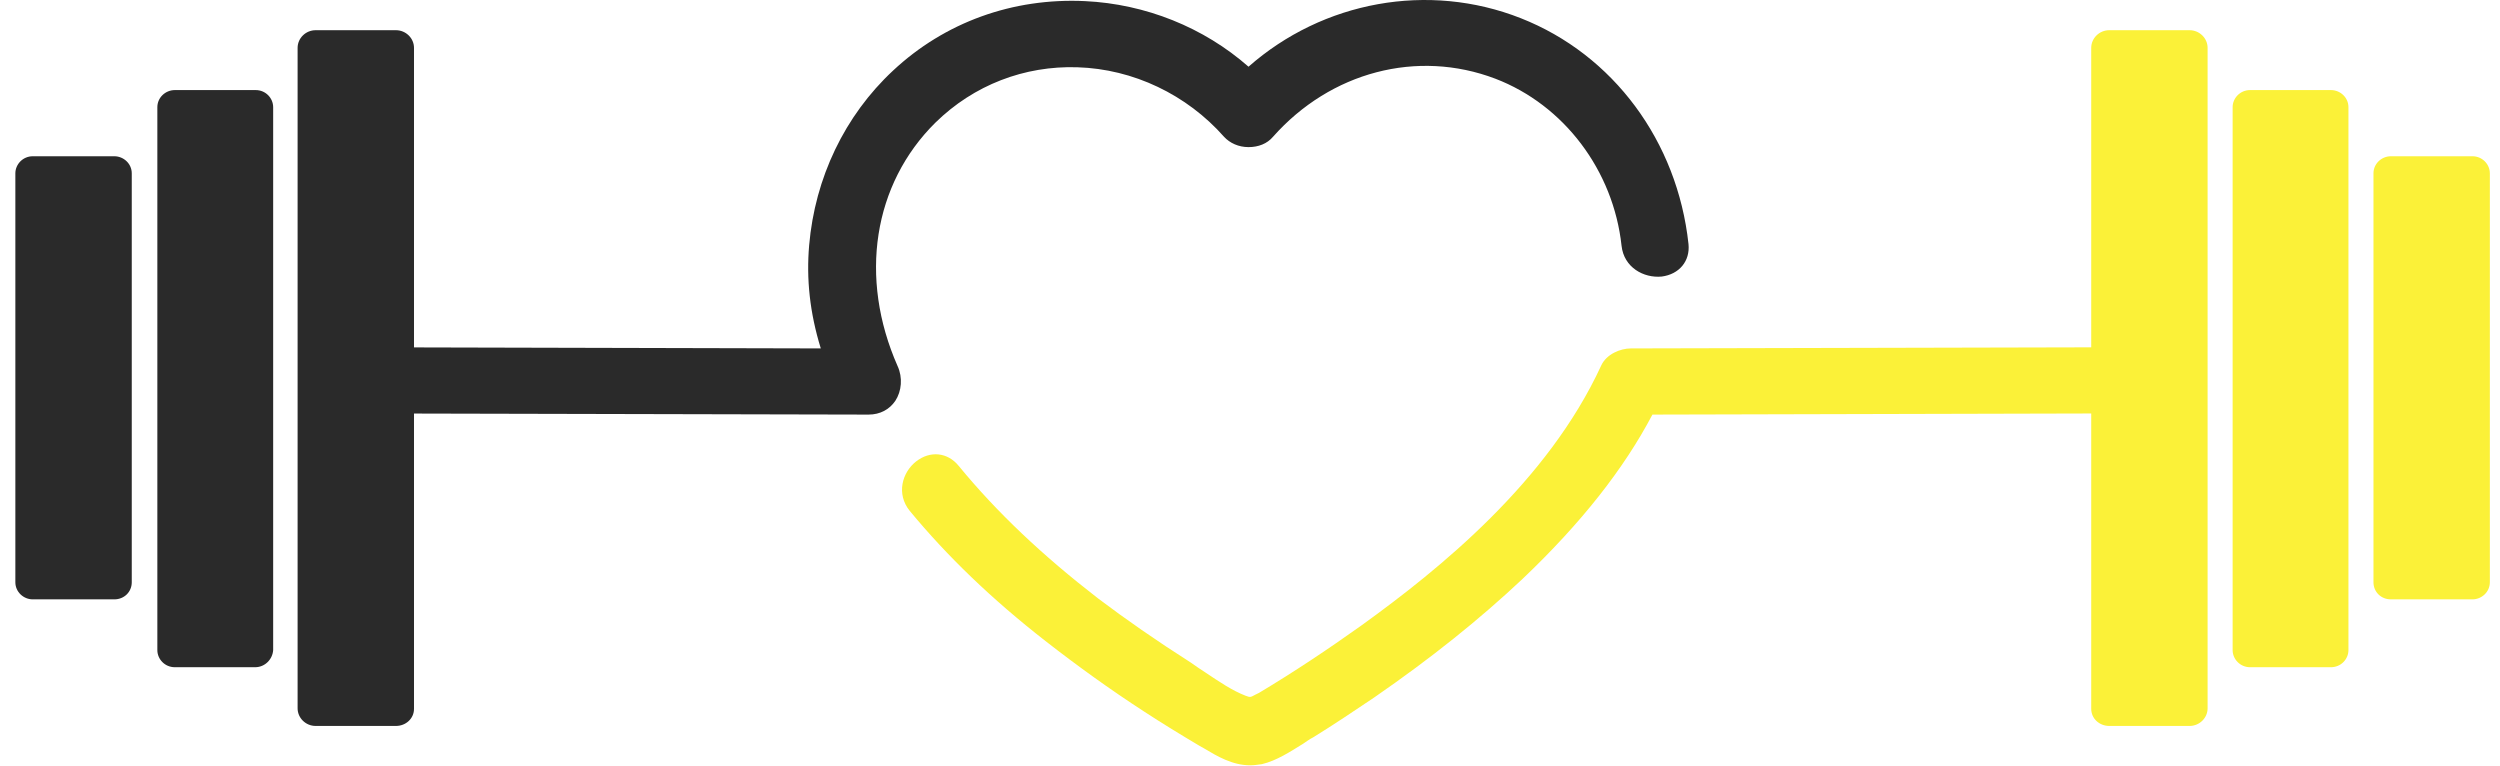
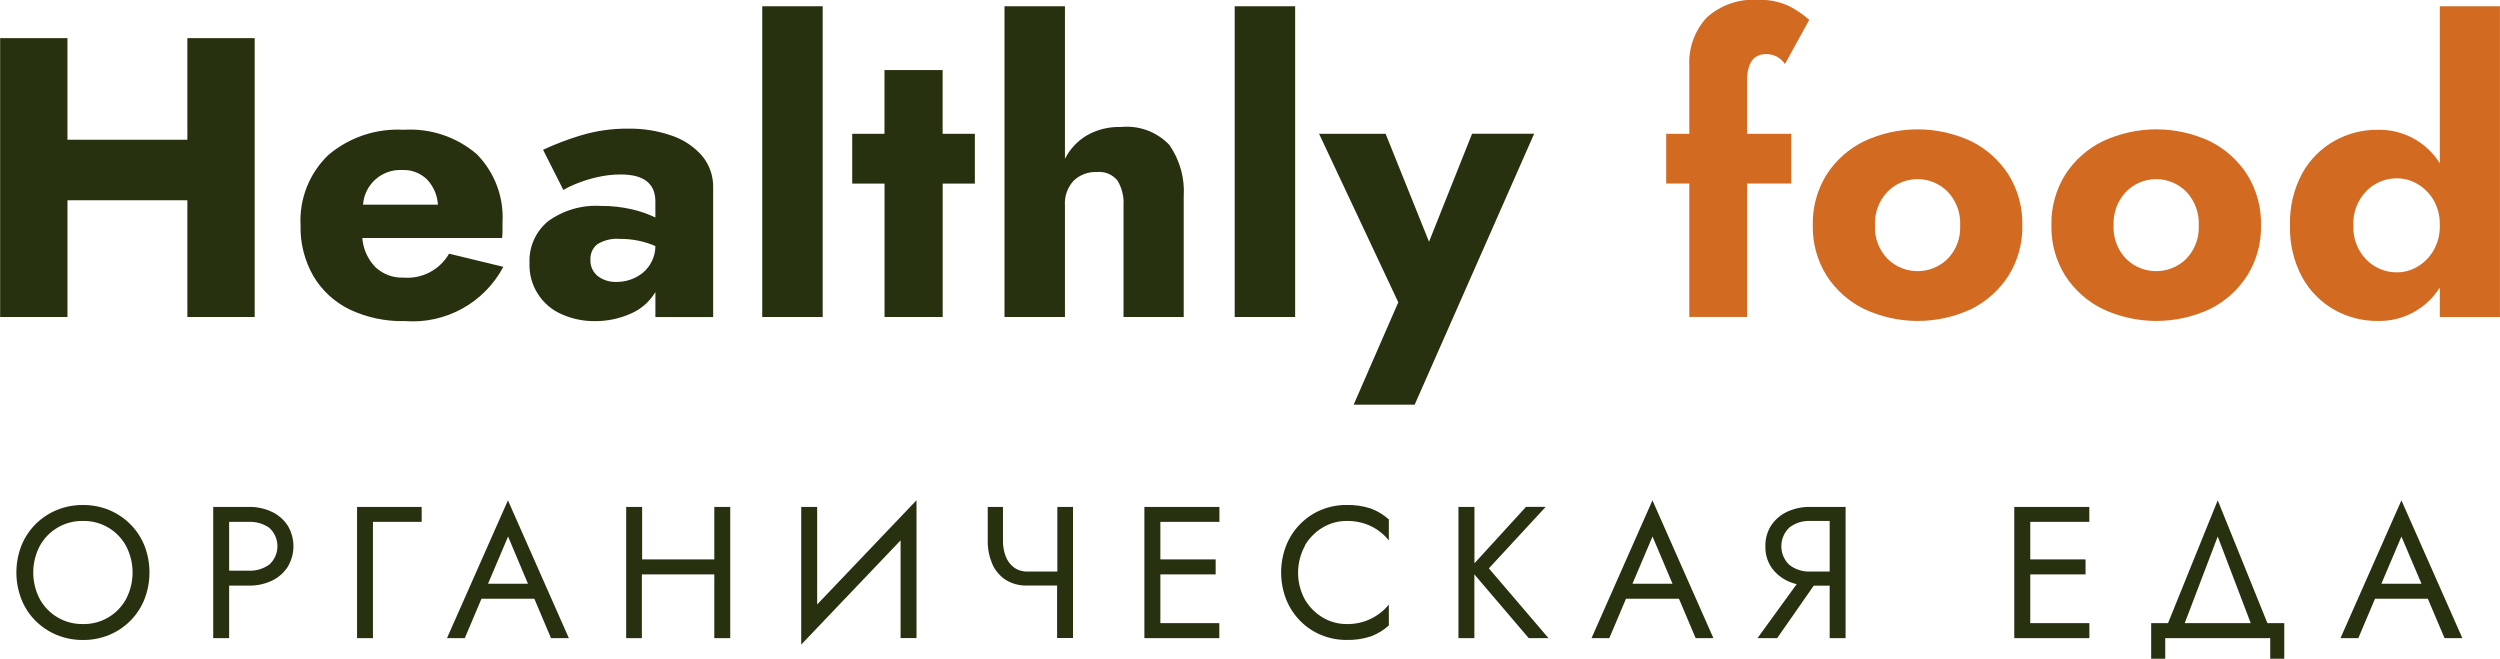
- <svg xmlns="http://www.w3.org/2000/svg" width="98" height="30" viewBox="0 0 98 30" fill="none">
-   <path d="M66.189 9.567C65.755 5.543 63.246 2.145 59.619 0.715C55.992 -0.716 51.862 0.044 48.942 2.615C47.186 1.072 44.904 0.156 42.532 0.044C39.703 -0.09 37.034 0.871 35.004 2.771C33.11 4.537 31.947 6.974 31.719 9.612C31.605 10.931 31.741 12.25 32.175 13.658L14.472 13.614C13.993 13.614 13.605 13.837 13.377 14.217C13.126 14.642 13.126 15.178 13.377 15.603C13.605 15.983 13.993 16.207 14.472 16.207L34.046 16.252C34.502 16.252 34.867 16.05 35.095 15.715C35.346 15.335 35.392 14.798 35.186 14.351C33.658 10.886 34.228 7.22 36.669 4.806C38.175 3.33 40.159 2.57 42.235 2.637C44.425 2.704 46.524 3.71 47.984 5.364C48.212 5.61 48.554 5.767 48.942 5.767C49.33 5.767 49.672 5.633 49.9 5.364C52.159 2.816 55.558 1.922 58.615 3.084C61.307 4.113 63.246 6.683 63.565 9.634C63.657 10.484 64.432 10.909 65.139 10.841C65.824 10.752 66.257 10.238 66.189 9.567Z" fill="#2A2A2A" />
-   <path d="M10.001 26.155H6.853C6.465 26.155 6.168 25.842 6.168 25.484V4.202C6.168 3.822 6.488 3.531 6.853 3.531H10.024C10.412 3.531 10.708 3.844 10.708 4.202V25.484C10.685 25.842 10.389 26.155 10.001 26.155Z" fill="#2A2A2A" />
-   <path d="M4.48 23.495H1.286C0.921 23.495 0.602 23.204 0.602 22.824V6.795C0.602 6.438 0.899 6.125 1.286 6.125H4.48C4.845 6.125 5.165 6.415 5.165 6.795V22.824C5.165 23.204 4.868 23.495 4.48 23.495Z" fill="#2A2A2A" />
-   <path d="M15.521 28.457H12.373C11.985 28.457 11.666 28.145 11.666 27.765V1.877C11.666 1.497 11.985 1.184 12.373 1.184H15.521C15.909 1.184 16.229 1.497 16.229 1.877V27.787C16.229 28.167 15.909 28.457 15.521 28.457Z" fill="#2A2A2A" />
-   <path d="M83.572 14.217C83.344 13.837 82.956 13.614 82.477 13.614L63.931 13.658C63.52 13.658 62.972 13.882 62.767 14.329C60.668 18.89 56.425 22.31 53.391 24.501C52.045 25.462 50.699 26.356 49.353 27.161L49.216 27.228C49.011 27.34 49.011 27.34 48.828 27.273C48.304 27.072 47.779 26.714 47.277 26.378C47.072 26.244 46.867 26.11 46.684 25.976C45.315 25.104 44.129 24.277 43.034 23.45C40.867 21.773 39.087 20.097 37.582 18.264C37.148 17.727 36.464 17.66 35.916 18.085C35.369 18.509 35.118 19.359 35.665 20.03C37.125 21.796 38.859 23.472 40.981 25.127C42.213 26.088 43.513 27.027 44.859 27.899C45.543 28.346 46.273 28.793 47.026 29.24L47.186 29.329C47.711 29.642 48.304 30 49.011 30C49.148 30 49.307 29.978 49.467 29.955C50.038 29.821 50.585 29.463 51.087 29.151C51.224 29.061 51.338 28.972 51.475 28.905C52.273 28.413 53.072 27.876 53.87 27.34C56.106 25.797 57.999 24.277 59.687 22.69C61.991 20.499 63.657 18.375 64.775 16.252L82.477 16.207C82.956 16.207 83.344 15.983 83.572 15.603C83.823 15.178 83.823 14.642 83.572 14.217Z" fill="#FBF138" />
-   <path d="M88.203 26.155H91.374C91.762 26.155 92.059 25.842 92.059 25.484V4.202C92.059 3.822 91.739 3.531 91.374 3.531H88.203C87.816 3.531 87.519 3.844 87.519 4.202V25.484C87.519 25.842 87.816 26.155 88.203 26.155Z" fill="#FBF138" />
-   <path d="M93.724 23.495H96.918C97.283 23.495 97.602 23.204 97.602 22.824V6.795C97.602 6.438 97.305 6.125 96.918 6.125H93.724C93.359 6.125 93.04 6.415 93.04 6.795V22.824C93.04 23.204 93.336 23.495 93.724 23.495Z" fill="#FBF138" />
-   <path d="M82.683 28.457H85.831C86.219 28.457 86.538 28.145 86.538 27.765V1.877C86.538 1.497 86.219 1.184 85.831 1.184H82.683C82.295 1.184 81.976 1.497 81.976 1.877V27.787C81.976 28.167 82.295 28.457 82.683 28.457Z" fill="#FBF138" />
+ <svg xmlns="http://www.w3.org/2000/svg" id="Группа_1" data-name="Группа 1" width="119.938" height="31.594" viewBox="0 0 119.938 31.594">
+   <defs>
+     <style>
+       .cls-1 {
+         fill: #27300f;
+       }
+ 
+       .cls-1, .cls-2 {
+         fill-rule: evenodd;
+       }
+ 
+       .cls-2 {
+         fill: #d26a22;
+       }
+     </style>
+   </defs>
+   <path id="Органическая_еда" data-name="Органическая еда" class="cls-1" d="M1.055,29.024a3.072,3.072,0,0,0,.67,1.03,3.125,3.125,0,0,0,1.016.683,3.222,3.222,0,0,0,1.268.247,3.213,3.213,0,0,0,1.273-.247,3.138,3.138,0,0,0,1.012-.683,3.074,3.074,0,0,0,.67-1.03,3.553,3.553,0,0,0,0-2.559,3.088,3.088,0,0,0-.67-1.025,3.141,3.141,0,0,0-1.012-.684,3.211,3.211,0,0,0-1.273-.247,3.22,3.22,0,0,0-1.268.247,3.128,3.128,0,0,0-1.016.684,3.085,3.085,0,0,0-.67,1.025A3.553,3.553,0,0,0,1.055,29.024Zm0.881-2.545a2.313,2.313,0,0,1,2.073-1.205,2.3,2.3,0,0,1,2.073,1.205,2.747,2.747,0,0,1,0,2.536A2.3,2.3,0,0,1,4.009,30.22a2.314,2.314,0,0,1-2.073-1.205A2.746,2.746,0,0,1,1.936,26.479Zm8.323,4.416h0.765V28.376h0.944a2.509,2.509,0,0,0,1.093-.229,1.854,1.854,0,0,0,.764-0.656,1.924,1.924,0,0,0,0-2.01,1.867,1.867,0,0,0-.764-0.652,2.509,2.509,0,0,0-1.093-.229H10.26v6.3Zm2.7-5.284a1.192,1.192,0,0,1,0,1.749,1.575,1.575,0,0,1-.994.3H11.024V25.318h0.944A1.593,1.593,0,0,1,12.962,25.611Zm4.2,5.284h0.764V25.318h2.338V24.6h-3.1v6.3Zm10.163,0-2.923-6.61-2.923,6.61h0.854l0.8-1.889h2.536l0.8,1.889h0.854Zm-1.961-2.608H23.444l0.962-2.266Zm4.7,2.608h0.764V27.837H34.3v3.058h0.764V24.6H34.3v2.518H30.837V24.6H30.072v6.3Zm8.409-6.3v6.61l4.767-5v4.686h0.764v-6.61l-4.767,5V24.6H38.481Zm8.948,0v1.637a2.7,2.7,0,0,0,.211,1.088,1.737,1.737,0,0,0,.634.769,1.832,1.832,0,0,0,1.043.283h1.439v2.518h0.764V24.6H50.757v3.1H49.318a1.04,1.04,0,0,1-.648-0.2,1.194,1.194,0,0,1-.391-0.531,2,2,0,0,1-.13-0.737V24.6H47.43Zm7.51,6.3h3.6V30.175H55.7V27.837h2.653V27.117H55.7v-1.8h2.833V24.6h-3.6v6.3Zm7.7-4.438a2.433,2.433,0,0,1,.859-0.868,2.217,2.217,0,0,1,1.151-.315,2.6,2.6,0,0,1,1.178.256,2.456,2.456,0,0,1,.845.679V25.2a2.688,2.688,0,0,0-.863-0.522,3.411,3.411,0,0,0-1.16-.171,3.156,3.156,0,0,0-1.228.238,3.047,3.047,0,0,0-1,.675,3.133,3.133,0,0,0-.674,1.03,3.575,3.575,0,0,0,0,2.59,3.133,3.133,0,0,0,.674,1.03,3.044,3.044,0,0,0,1,.674,3.156,3.156,0,0,0,1.228.238,3.409,3.409,0,0,0,1.16-.171,2.685,2.685,0,0,0,.863-0.522V29.285a2.533,2.533,0,0,1-2.024.935,2.216,2.216,0,0,1-1.151-.315,2.419,2.419,0,0,1-.859-0.872A2.693,2.693,0,0,1,62.642,26.456ZM70,30.894h0.764V27.837l2.608,3.058H74.32l-2.86-3.346,2.725-2.95H73.241l-2.473,2.707V24.6H70v6.3Zm12.231,0-2.923-6.61-2.923,6.61h0.854l0.8-1.889H80.58l0.8,1.889h0.854Zm-1.961-2.608H78.349l0.962-2.266ZM86.866,24.6a2.517,2.517,0,0,0-1.088.229,1.861,1.861,0,0,0-.769.652,1.767,1.767,0,0,0-.283,1.007,1.718,1.718,0,0,0,.418,1.183,2.056,2.056,0,0,0,1.084.634l-1.88,2.59h0.944l1.754-2.518H87.81v2.518h0.764V24.6H86.866Zm-0.989,2.783a1.234,1.234,0,0,1,0-1.794,1.516,1.516,0,0,1,.989-0.315H87.81V27.7H86.866A1.5,1.5,0,0,1,85.877,27.382Zm10.792,3.512h3.6V30.175H97.433V27.837h2.653V27.117H97.433v-1.8h2.833V24.6h-3.6v6.3Zm12.276,0.989h0.674V30.175H108.81l-2.383-5.891-2.384,5.891h-0.809v1.709h0.675V30.894h5.036v0.989Zm-0.935-1.709h-3.166l1.583-4.155Zm10.153,0.72-2.923-6.61-2.923,6.61h0.855l0.8-1.889h2.536l0.8,1.889h0.854Zm-1.96-2.608h-1.925l0.962-2.266Z" transform="translate(-0.031 -0.281)" />
+   <path id="Healthly" class="cls-1" d="M0.038,15.49h3.23V9.89H9.02v5.6h3.23V2.112H9.02V6.985H3.267V2.112H0.038V15.49Zm24.137-2.408-2.6-.631A2.3,2.3,0,0,1,19.4,13.6a1.873,1.873,0,0,1-1.357-.5,2.264,2.264,0,0,1-.631-1.4h6.708a2.838,2.838,0,0,0,.019-0.344v-0.4A4.307,4.307,0,0,0,22.9,7.673,4.909,4.909,0,0,0,19.4,6.507a5.133,5.133,0,0,0-3.631,1.223,4.362,4.362,0,0,0-1.319,3.364,4.671,4.671,0,0,0,.612,2.427,4.111,4.111,0,0,0,1.729,1.6,5.862,5.862,0,0,0,2.666.564,4.921,4.921,0,0,0,4.72-2.6h0Zm-3.66-4.195a1.927,1.927,0,0,1,.526,1.214H17.448A1.791,1.791,0,0,1,19.34,8.438,1.591,1.591,0,0,1,20.515,8.887ZM27.663,9.1a6.257,6.257,0,0,1,1-.315,5.043,5.043,0,0,1,1.147-.134q1.663,0,1.663,1.3v0.764a5.386,5.386,0,0,0-1.128-.392,6.245,6.245,0,0,0-1.471-.162,3.905,3.905,0,0,0-2.551.736,2.456,2.456,0,0,0-.889,2,2.573,2.573,0,0,0,1.577,2.475,3.824,3.824,0,0,0,1.558.315,4.155,4.155,0,0,0,1.71-.354,2.527,2.527,0,0,0,1.195-1.042v1.2h2.771V9.3a2.312,2.312,0,0,0-.535-1.548,3.371,3.371,0,0,0-1.453-.965,6.061,6.061,0,0,0-2.083-.334,7.641,7.641,0,0,0-2.284.325,13.9,13.9,0,0,0-1.806.688l0.975,1.93A4.046,4.046,0,0,1,27.663,9.1ZM28.685,12a1.776,1.776,0,0,1,1.089-.258,4.184,4.184,0,0,1,1.7.344,1.683,1.683,0,0,1-.612,1.29,2,2,0,0,1-1.261.43,1.4,1.4,0,0,1-.889-0.277,0.948,0.948,0,0,1-.354-0.793A0.884,0.884,0,0,1,28.685,12ZM36.6,15.49h2.9V0.583H36.6V15.49Zm4.319-6.4h1.548v6.4h2.79v-6.4H46.8V6.7H45.254V3.641h-2.79V6.7H40.916V9.087Zm13.015,6.4h2.886V9.718a3.9,3.9,0,0,0-.688-2.484,2.821,2.821,0,0,0-2.331-.86,3.085,3.085,0,0,0-1.644.411A2.773,2.773,0,0,0,51.122,7.9V0.583h-2.9V15.49h2.9V10.139a1.6,1.6,0,0,1,.421-1.194,1.518,1.518,0,0,1,1.108-.411,1.127,1.127,0,0,1,.994.411,2.081,2.081,0,0,1,.287,1.194V15.49Zm5.332,0h2.9V0.583h-2.9V15.49ZM70.653,6.7l-2.064,5.179L66.506,6.7H63.314l3.8,8.084-2.141,4.912H67.9l5.733-13H70.653Z" transform="translate(-0.031 -0.281)" />
+   <path id="food" class="cls-2" d="M79.967,9.087h1.109v6.4h2.771v-6.4h2.121V6.7H83.847V4.176q0-1.3.917-1.3a1.059,1.059,0,0,1,.9.478l1.166-2.121A4.875,4.875,0,0,0,85.94.612,3.126,3.126,0,0,0,84.382.277a3.313,3.313,0,0,0-2.475.85,3.179,3.179,0,0,0-.831,2.322V6.7H79.967V9.087ZM87.66,13.5a4.476,4.476,0,0,0,1.8,1.605,6.07,6.07,0,0,0,5.15,0A4.492,4.492,0,0,0,96.393,13.5a4.375,4.375,0,0,0,.659-2.408,4.41,4.41,0,0,0-.659-2.427,4.492,4.492,0,0,0-1.787-1.605,6.07,6.07,0,0,0-5.15,0,4.476,4.476,0,0,0-1.8,1.605A4.411,4.411,0,0,0,87,11.094,4.376,4.376,0,0,0,87.66,13.5Zm2.924-4.023a2.03,2.03,0,0,1,2.886,0,2.183,2.183,0,0,1,.6,1.615,2.149,2.149,0,0,1-.6,1.605,2.053,2.053,0,0,1-2.886,0,2.149,2.149,0,0,1-.6-1.605A2.183,2.183,0,0,1,90.584,9.479ZM99.107,13.5a4.471,4.471,0,0,0,1.8,1.605,6.069,6.069,0,0,0,5.15,0,4.493,4.493,0,0,0,1.787-1.605,4.371,4.371,0,0,0,.659-2.408,4.407,4.407,0,0,0-.659-2.427,4.493,4.493,0,0,0-1.787-1.605,6.069,6.069,0,0,0-5.15,0,4.471,4.471,0,0,0-1.8,1.605,4.41,4.41,0,0,0-.659,2.427A4.375,4.375,0,0,0,99.107,13.5Zm2.924-4.023a2.03,2.03,0,0,1,2.886,0,2.184,2.184,0,0,1,.6,1.615,2.15,2.15,0,0,1-.6,1.605,2.053,2.053,0,0,1-2.886,0,2.15,2.15,0,0,1-.6-1.605A2.184,2.184,0,0,1,102.031,9.479Zm8.457,4.118a4,4,0,0,0,1.548,1.558,4.141,4.141,0,0,0,2.026.525,3.424,3.424,0,0,0,3.019-1.605V15.49h2.886V0.583h-2.886v7.53a3.424,3.424,0,0,0-3.019-1.605,4.142,4.142,0,0,0-2.026.526,4.018,4.018,0,0,0-1.548,1.548,4.94,4.94,0,0,0-.593,2.513A4.952,4.952,0,0,0,110.488,13.6Zm3.067-4.147a2.038,2.038,0,0,1,1.481-.612,1.922,1.922,0,0,1,.965.268,2.172,2.172,0,0,1,.774.764,2.292,2.292,0,0,1,.306,1.223,2.3,2.3,0,0,1-.306,1.214,2.145,2.145,0,0,1-.774.774,1.919,1.919,0,0,1-.965.268,2.037,2.037,0,0,1-1.481-.612,2.2,2.2,0,0,1-.621-1.644A2.2,2.2,0,0,1,113.555,9.451Z" transform="translate(-0.031 -0.281)" />
</svg>
